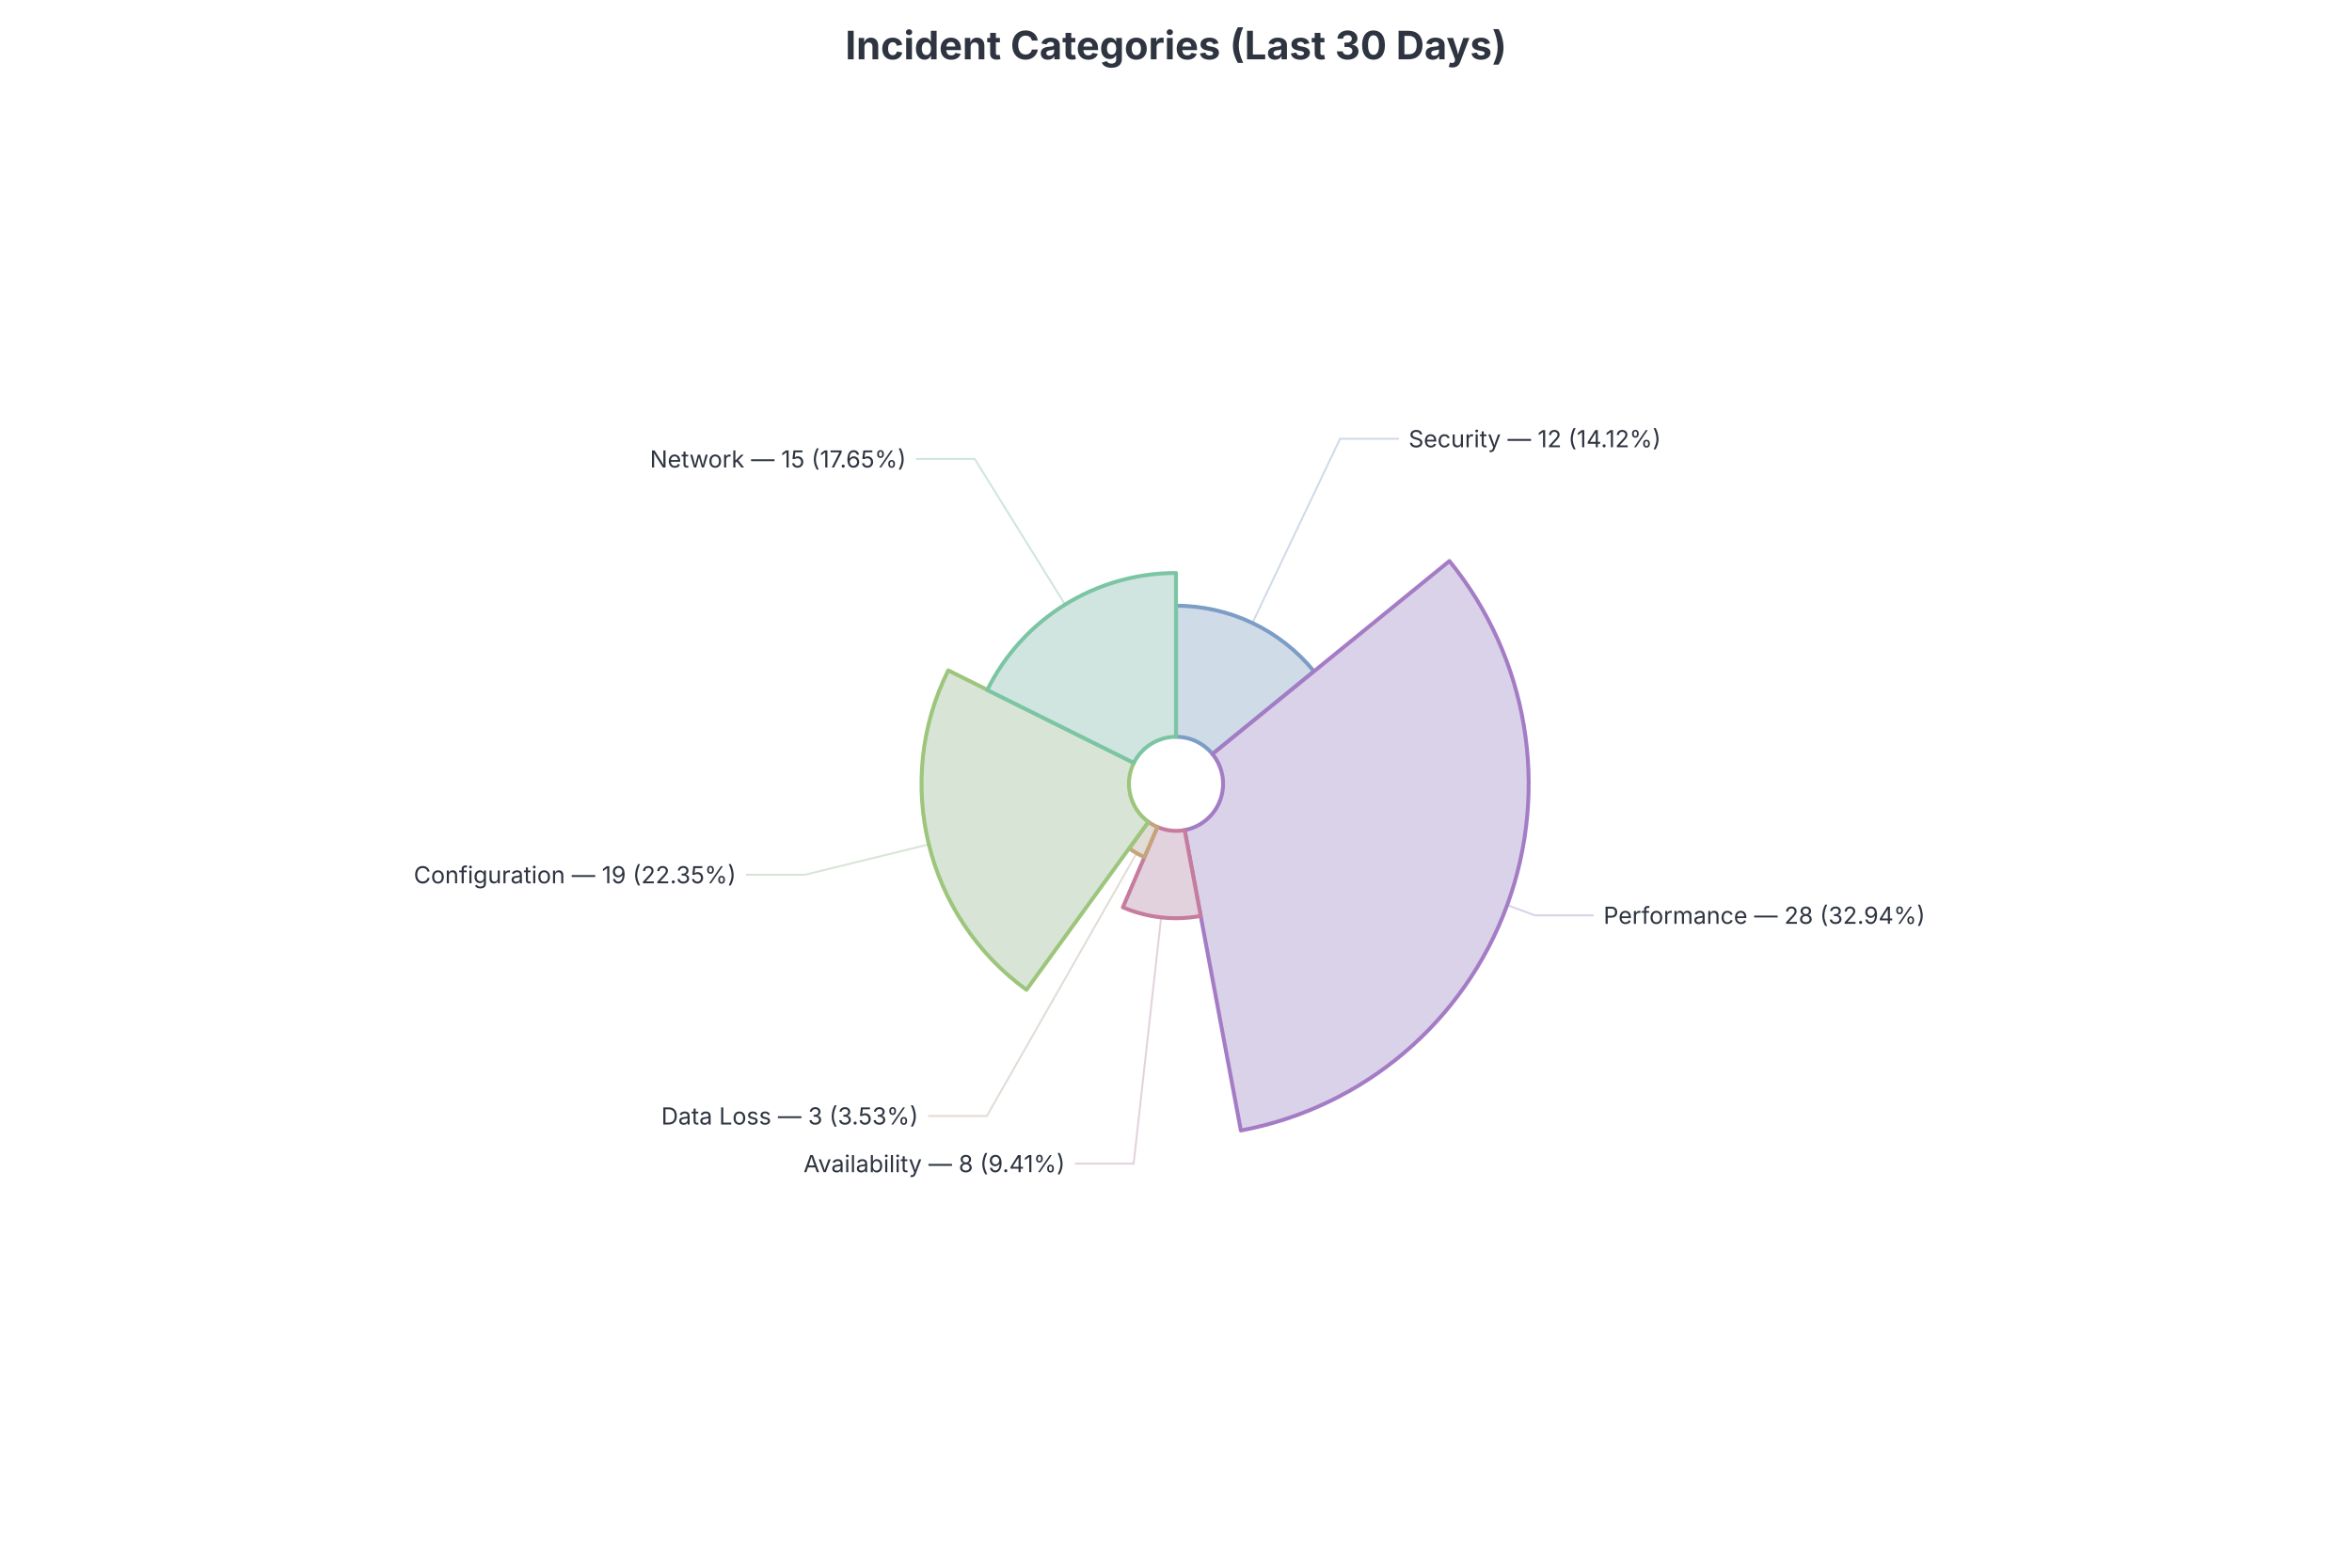
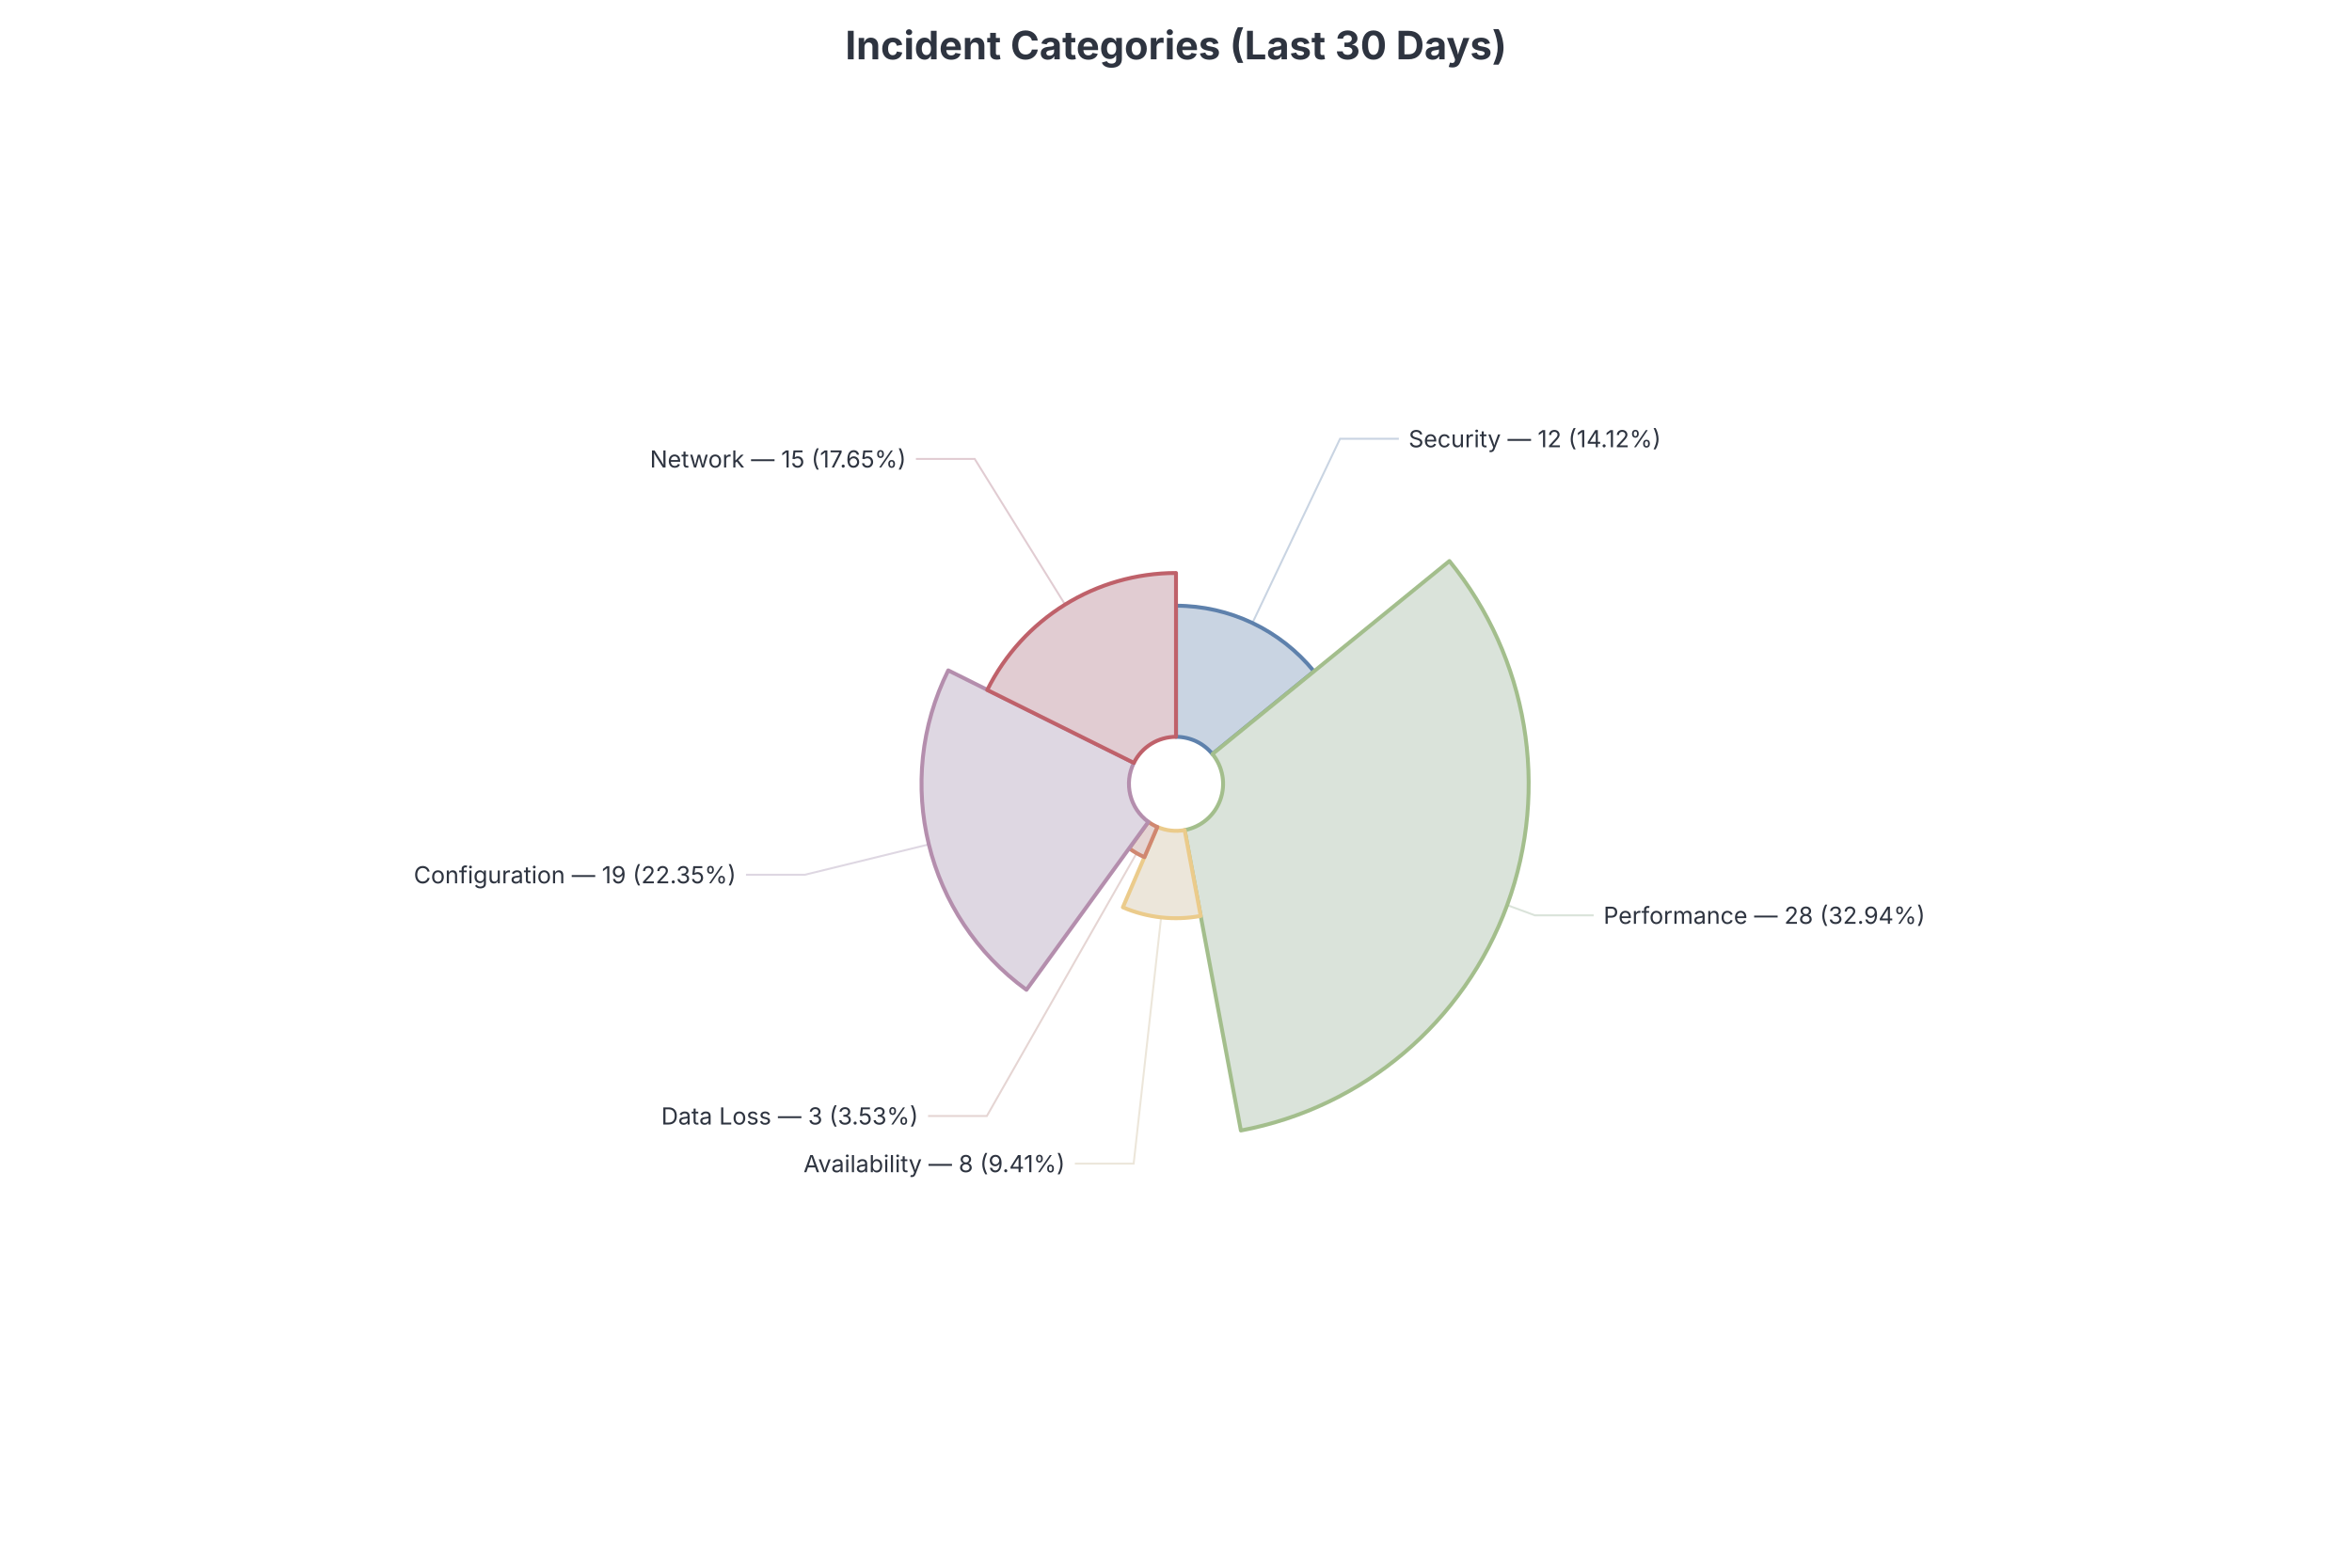
<svg xmlns="http://www.w3.org/2000/svg" style="background: #eceff4; font-family: Inter, system-ui, Avenir, Helvetica, Arial, sans-serif" width="1200" height="800" version="1.1" baseProfile="full" viewBox="0 0 1200 800">
  <rect width="1200" height="800" x="0" y="0" fill="none" />
-   <polyline points="639 317.9 683.7 223.9 713.7 223.9" fill="none" pointer-events="visible" stroke="#d0dbe8" class="zr0-cls-0" />
-   <polyline points="769 461.9 783.1 467.1 813.1 467.1" fill="none" pointer-events="visible" stroke="#dad2e8" class="zr0-cls-0" />
-   <polyline points="592.4 468.2 578.4 593.8 548.4 593.8" fill="none" pointer-events="visible" stroke="#e2d2de" class="zr0-cls-0" />
-   <polyline points="579.9 435.4 503.5 569.5 473.5 569.5" fill="none" pointer-events="visible" stroke="#e2dcd6" class="zr0-cls-0" />
-   <polyline points="473.9 430.9 410.6 446.4 380.6 446.4" fill="none" pointer-events="visible" stroke="#d8e5d6" class="zr0-cls-0" />
-   <polyline points="543.4 308.5 497.3 234.2 467.3 234.2" fill="none" pointer-events="visible" stroke="#d0e5e0" class="zr0-cls-0" />
-   <path d="M600 309.1A90.9 90.9 0 0 1 670.4 342.6L618.6 384.8A24 24 0 0 0 600 376Z" fill="#d0dbe8" stroke="#7c9dc5" stroke-width="2" stroke-linejoin="round" ecmeta_series_index="0" ecmeta_data_index="0" ecmeta_ssr_type="chart" class="zr0-cls-1" />
-   <path d="M739.5 286.3A180 180 0 0 1 633.1 576.9L604.4 423.6A24 24 0 0 0 618.6 384.8Z" fill="#dad2e8" stroke="#a47cc5" stroke-width="2" stroke-linejoin="round" ecmeta_series_index="0" ecmeta_data_index="1" ecmeta_ssr_type="chart" class="zr0-cls-2" />
-   <path d="M612.6 467.4A68.6 68.6 0 0 1 572.9 463L590.5 422A24 24 0 0 0 604.4 423.6Z" fill="#e2d2de" stroke="#c57c9d" stroke-width="2" stroke-linejoin="round" ecmeta_series_index="0" ecmeta_data_index="2" ecmeta_ssr_type="chart" class="zr0-cls-3" />
-   <path d="M583.9 437.4A40.7 40.7 0 0 1 576.1 432.9L585.9 419.4A24 24 0 0 0 590.5 422Z" fill="#e2dcd6" stroke="#c5a47c" stroke-width="2" stroke-linejoin="round" ecmeta_series_index="0" ecmeta_data_index="3" ecmeta_ssr_type="chart" class="zr0-cls-4" />
-   <path d="M523.7 505.1A129.9 129.9 0 0 1 483.8 342.1L578.5 389.3A24 24 0 0 0 585.9 419.4Z" fill="#d8e5d6" stroke="#9dc57c" stroke-width="2" stroke-linejoin="round" ecmeta_series_index="0" ecmeta_data_index="4" ecmeta_ssr_type="chart" class="zr0-cls-5" />
-   <path d="M503.7 352.1A107.6 107.6 0 0 1 600 292.4L600 376A24 24 0 0 0 578.5 389.3Z" fill="#d0e5e0" stroke="#7cc5a4" stroke-width="2" stroke-linejoin="round" ecmeta_series_index="0" ecmeta_data_index="5" ecmeta_ssr_type="chart" class="zr0-cls-6" />
+   <polyline points="639 317.9 683.7 223.9 713.7 223.9" fill="none" pointer-events="visible" stroke="#c9d4e2" class="zr0-cls-0" />
+   <polyline points="769 461.9 783.1 467.1 813.1 467.1" fill="none" pointer-events="visible" stroke="#dae3da" class="zr0-cls-0" />
+   <polyline points="592.4 468.2 578.4 593.8 548.4 593.8" fill="none" pointer-events="visible" stroke="#ece6da" class="zr0-cls-0" />
+   <polyline points="579.9 435.4 503.5 569.5 473.5 569.5" fill="none" pointer-events="visible" stroke="#e5d5d3" class="zr0-cls-0" />
+   <polyline points="473.9 430.9 410.6 446.4 380.6 446.4" fill="none" pointer-events="visible" stroke="#ded7e2" class="zr0-cls-0" />
+   <polyline points="543.4 308.5 497.3 234.2 467.3 234.2" fill="none" pointer-events="visible" stroke="#e1ccd2" class="zr0-cls-0" />
+   <path d="M600 309.1A90.9 90.9 0 0 1 670.4 342.6L618.6 384.8A24 24 0 0 0 600 376Z" fill="#c9d4e2" stroke="#5e81ac" stroke-width="2" stroke-linejoin="round" ecmeta_series_index="0" ecmeta_data_index="0" ecmeta_ssr_type="chart" class="zr0-cls-1" />
+   <path d="M739.5 286.3A180 180 0 0 1 633.1 576.9L604.4 423.6A24 24 0 0 0 618.6 384.8Z" fill="#dae3da" stroke="#a3be8c" stroke-width="2" stroke-linejoin="round" ecmeta_series_index="0" ecmeta_data_index="1" ecmeta_ssr_type="chart" class="zr0-cls-2" />
+   <path d="M612.6 467.4A68.6 68.6 0 0 1 572.9 463L590.5 422A24 24 0 0 0 604.4 423.6Z" fill="#ece6da" stroke="#ebcb8b" stroke-width="2" stroke-linejoin="round" ecmeta_series_index="0" ecmeta_data_index="2" ecmeta_ssr_type="chart" class="zr0-cls-3" />
+   <path d="M583.9 437.4A40.7 40.7 0 0 1 576.1 432.9L585.9 419.4A24 24 0 0 0 590.5 422Z" fill="#e5d5d3" stroke="#d08770" stroke-width="2" stroke-linejoin="round" ecmeta_series_index="0" ecmeta_data_index="3" ecmeta_ssr_type="chart" class="zr0-cls-4" />
+   <path d="M523.7 505.1A129.9 129.9 0 0 1 483.8 342.1L578.5 389.3A24 24 0 0 0 585.9 419.4Z" fill="#ded7e2" stroke="#b48ead" stroke-width="2" stroke-linejoin="round" ecmeta_series_index="0" ecmeta_data_index="4" ecmeta_ssr_type="chart" class="zr0-cls-5" />
+   <path d="M503.7 352.1A107.6 107.6 0 0 1 600 292.4L600 376A24 24 0 0 0 578.5 389.3Z" fill="#e1ccd2" stroke="#bf616a" stroke-width="2" stroke-linejoin="round" ecmeta_series_index="0" ecmeta_data_index="5" ecmeta_ssr_type="chart" class="zr0-cls-6" />
  <text dominant-baseline="central" text-anchor="start" style="font-size:12px;font-family:Inter, system-ui, Avenir, Helvetica, Arial, sans-serif;" xml:space="preserve" transform="translate(718.6785 223.8668)" fill="#2e3440">Security — 12 (14.12%)</text>
  <text dominant-baseline="central" text-anchor="start" style="font-size:12px;font-family:Inter, system-ui, Avenir, Helvetica, Arial, sans-serif;" xml:space="preserve" transform="translate(818.1027 467.07)" fill="#2e3440">Performance — 28 (32.94%)</text>
  <text dominant-baseline="central" text-anchor="end" style="font-size:12px;font-family:Inter, system-ui, Avenir, Helvetica, Arial, sans-serif;" xml:space="preserve" transform="translate(543.4227 593.8025)" fill="#2e3440">Availability — 8 (9.41%)</text>
  <text dominant-baseline="central" text-anchor="end" style="font-size:12px;font-family:Inter, system-ui, Avenir, Helvetica, Arial, sans-serif;" xml:space="preserve" transform="translate(468.5421 569.4723)" fill="#2e3440">Data Loss — 3 (3.53%)</text>
  <text dominant-baseline="central" text-anchor="end" style="font-size:12px;font-family:Inter, system-ui, Avenir, Helvetica, Arial, sans-serif;" xml:space="preserve" transform="translate(375.6002 446.3974)" fill="#2e3440">Configuration — 19 (22.35%)</text>
  <text dominant-baseline="central" text-anchor="end" style="font-size:12px;font-family:Inter, system-ui, Avenir, Helvetica, Arial, sans-serif;" xml:space="preserve" transform="translate(462.3457 234.2077)" fill="#2e3440">Network — 15 (17.65%)</text>
  <path d="M-159.5 -5l319 0l0 30l-319 0Z" transform="translate(600 13)" fill="rgb(0,0,0)" fill-opacity="0" stroke="#3c3c41" stroke-width="0" class="zr0-cls-7" />
  <text dominant-baseline="central" text-anchor="middle" style="font-size:20px;font-family:Inter, system-ui, Avenir, Helvetica, Arial, sans-serif;font-weight:bold;" xml:space="preserve" y="10" transform="translate(600 13)" fill="#2e3440">Incident Categories (Last 30 Days)</text>
  <style>
.zr0-cls-0:hover {
cursor:pointer;
}
.zr0-cls-1:hover {
cursor:pointer;
- fill:rgba(228,240,255,1);
+ fill:rgba(221,233,248,1);
}
.zr0-cls-2:hover {
cursor:pointer;
- fill:rgba(239,231,255,1);
+ fill:rgba(239,249,239,1);
}
.zr0-cls-3:hover {
cursor:pointer;
- fill:rgba(248,231,244,1);
+ fill:rgba(255,253,239,1);
}
.zr0-cls-4:hover {
cursor:pointer;
- fill:rgba(248,242,235,1);
+ fill:rgba(251,234,232,1);
}
.zr0-cls-5:hover {
cursor:pointer;
- fill:rgba(237,251,235,1);
+ fill:rgba(244,236,248,1);
}
.zr0-cls-6:hover {
cursor:pointer;
- fill:rgba(228,251,246,1);
+ fill:rgba(247,224,231,1);
}
.zr0-cls-7:hover {
pointer-events:none;
}



</style>
</svg>
